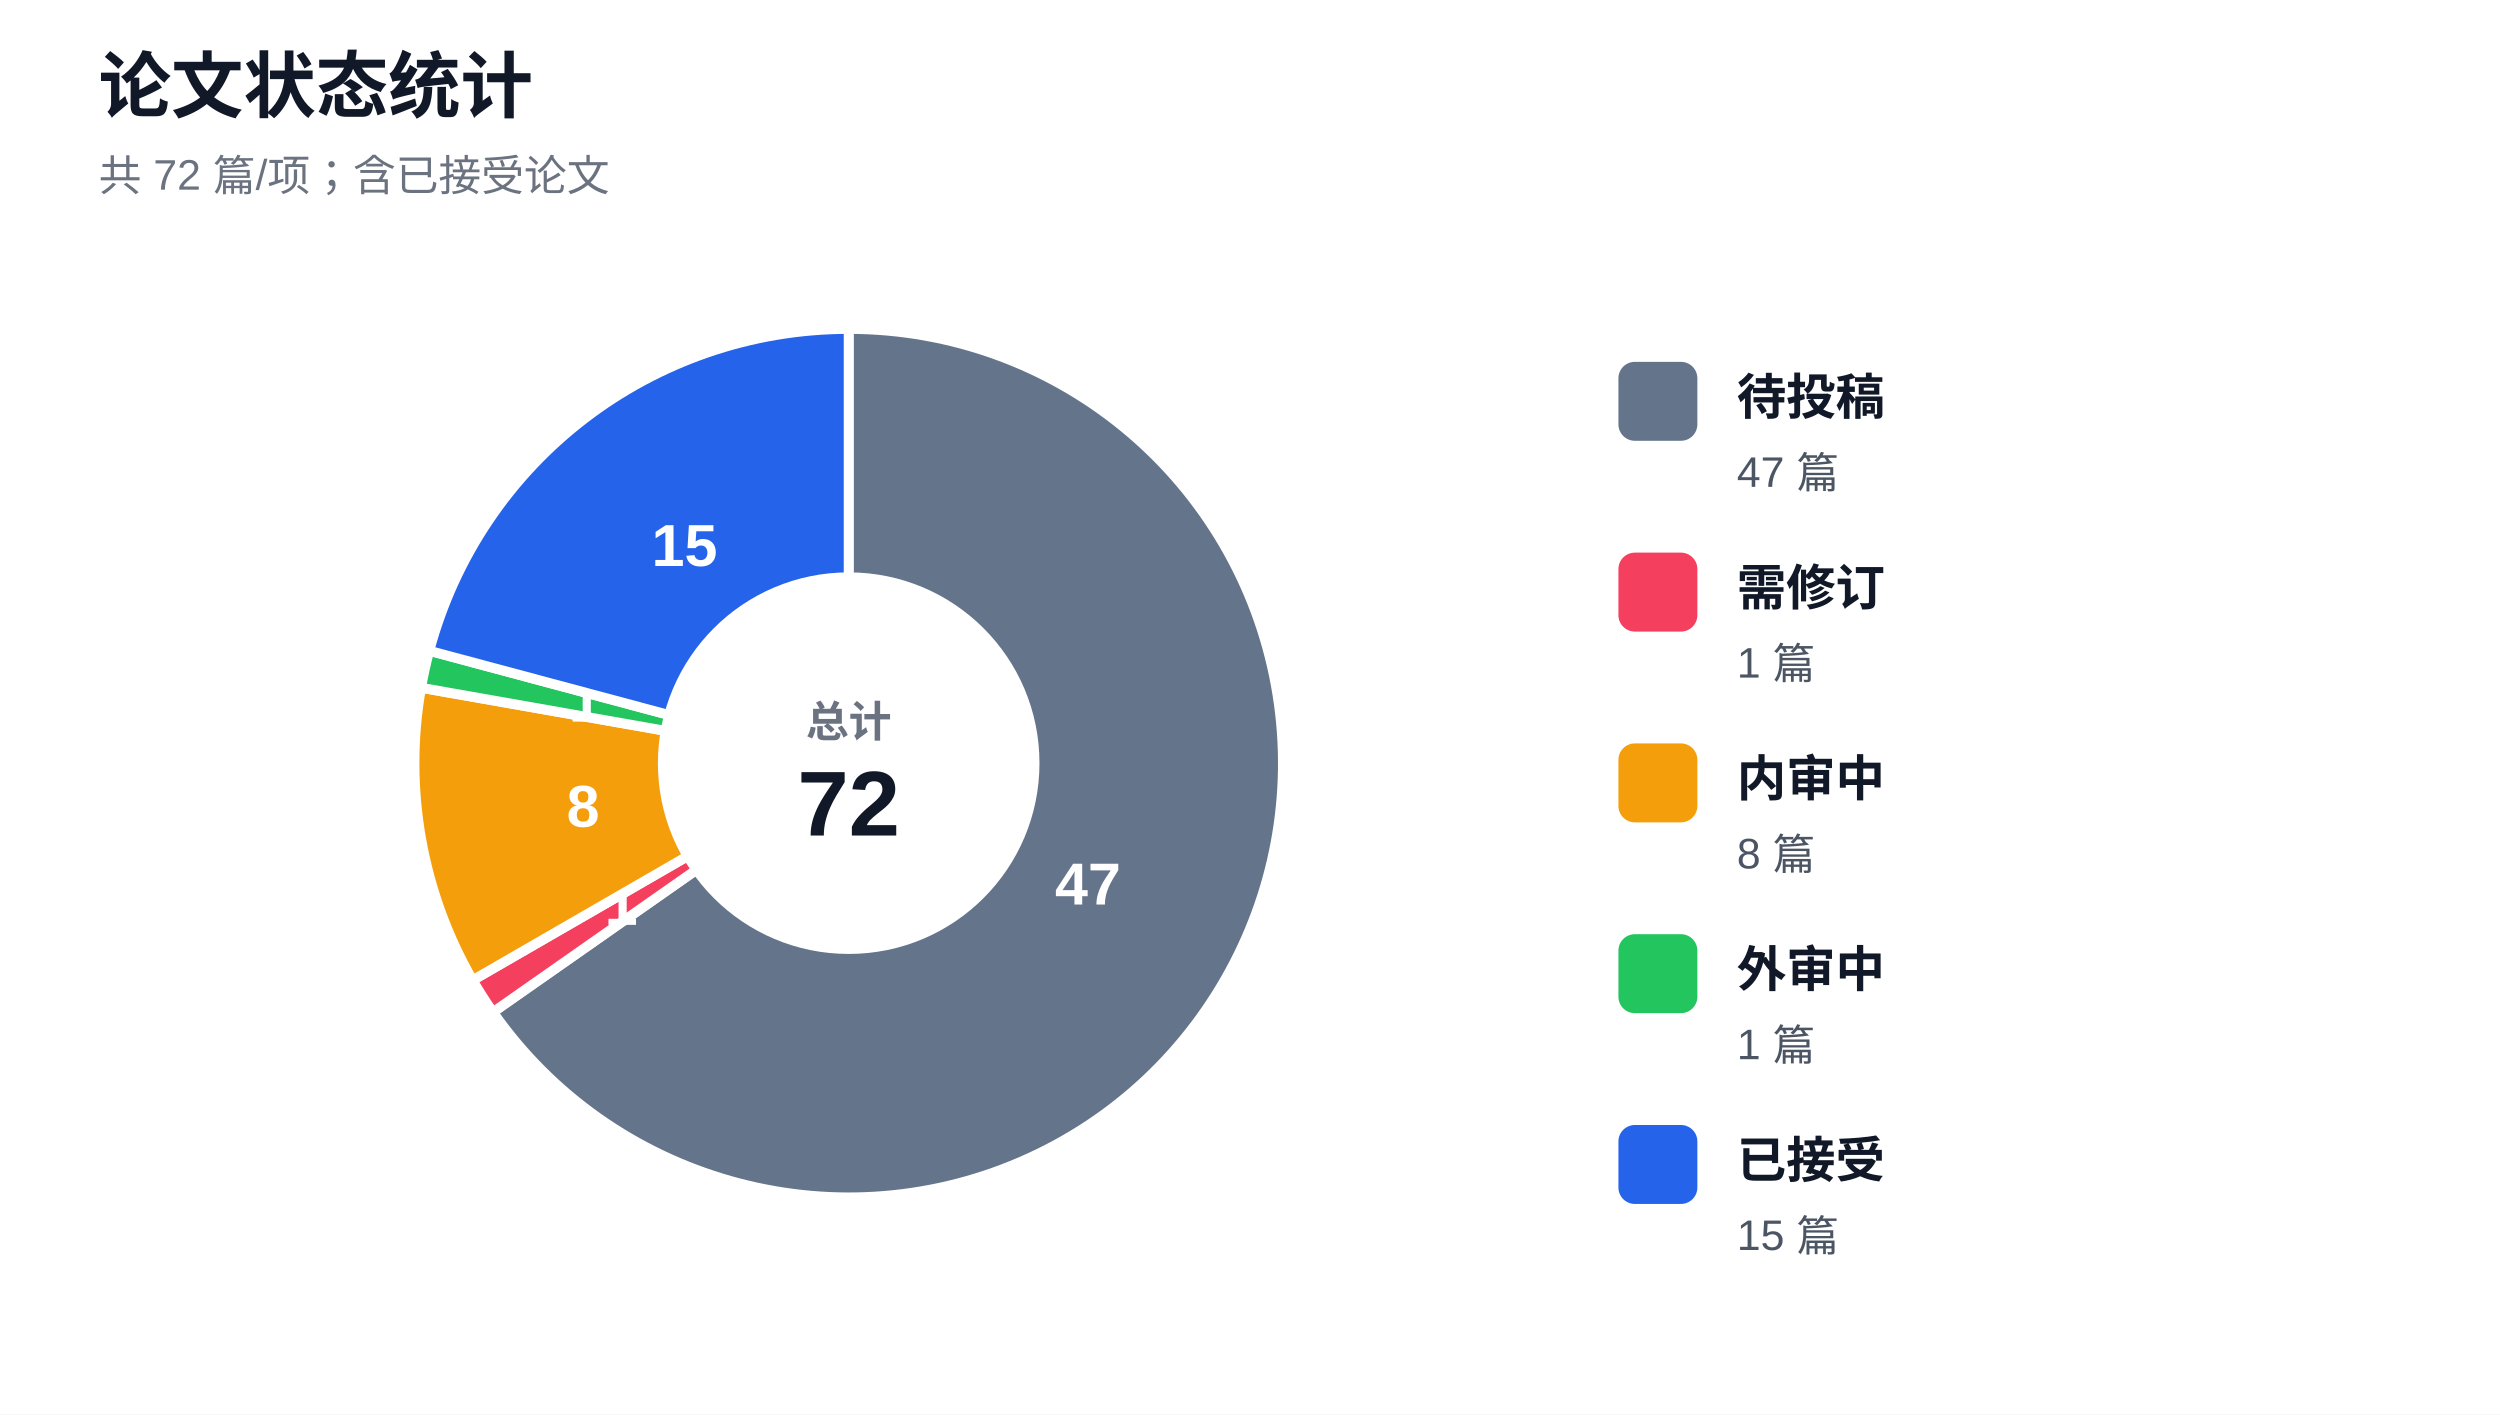
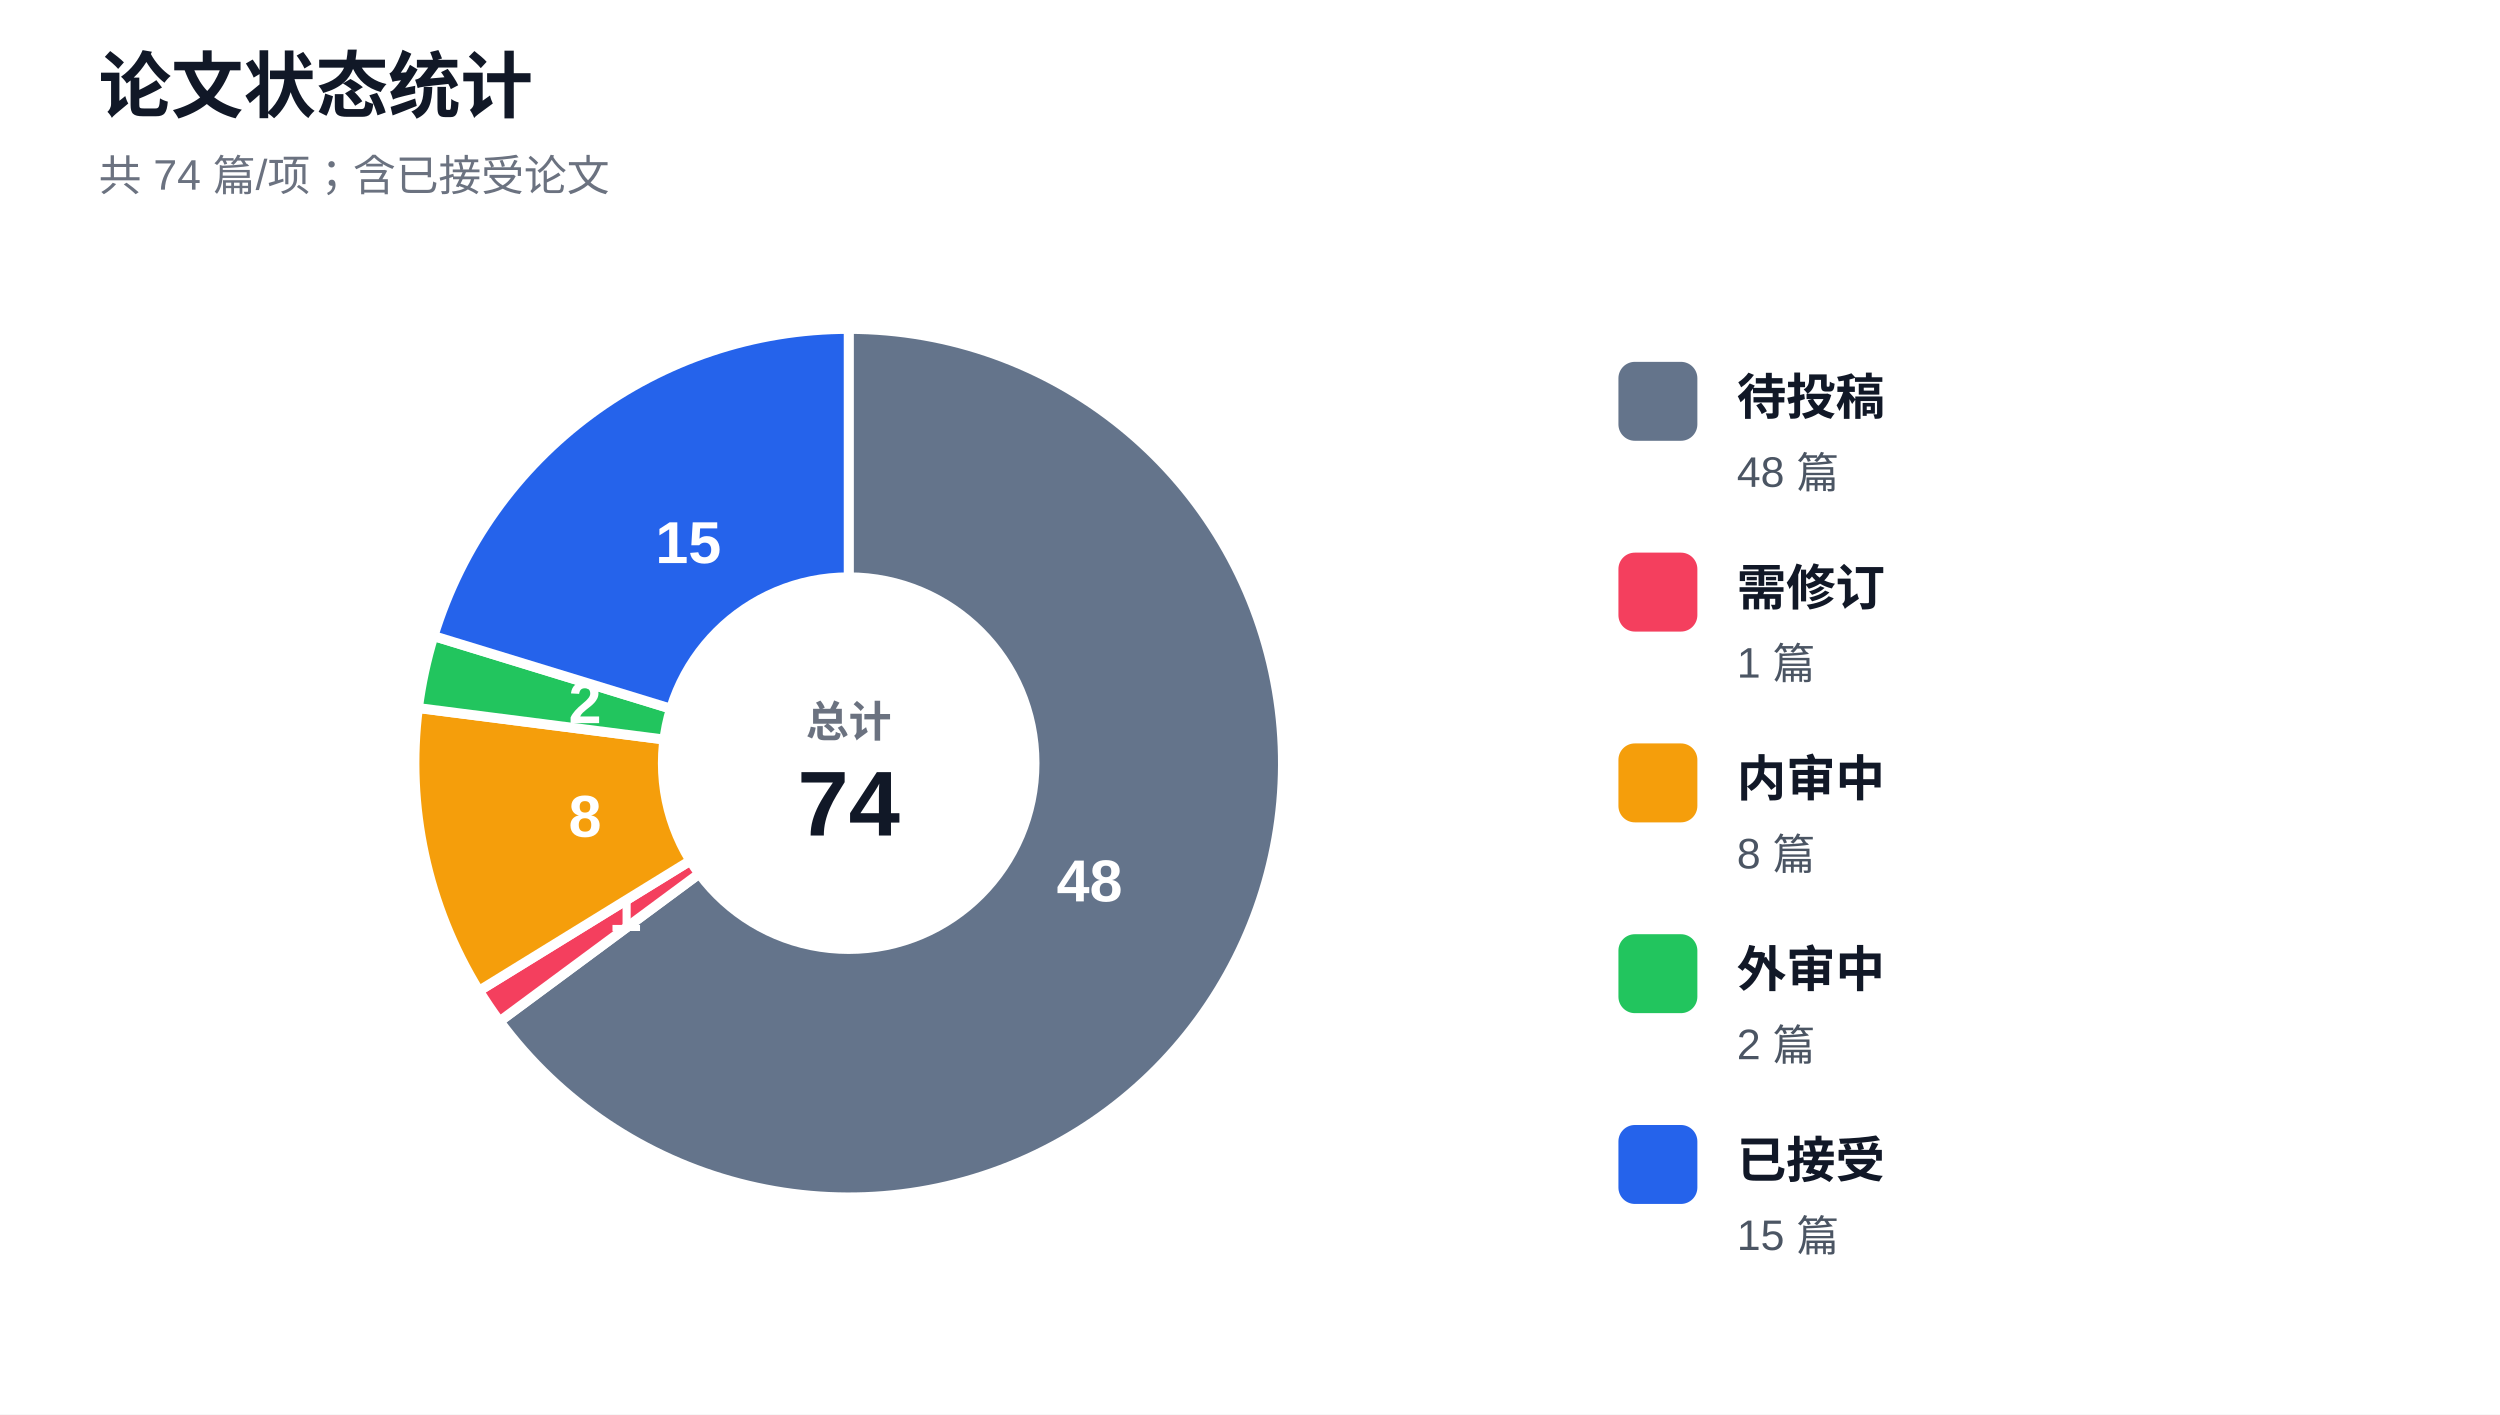
<svg xmlns="http://www.w3.org/2000/svg" width="760" height="430" viewBox="0 0 760 430" role="img" aria-labelledby="title desc">
  <rect width="760" height="430" fill="#ffffff" />
  <text x="30" y="34" fill="#111827" font-family="Arial, Microsoft YaHei, sans-serif" font-size="22" font-weight="700">论文状态统计</text>
-   <text x="30" y="58" fill="#6b7280" font-family="Arial, Microsoft YaHei, sans-serif" font-size="13">共 72 篇/项；含已接受论文</text>
+   <text x="30" y="58" fill="#6b7280" font-family="Arial, Microsoft YaHei, sans-serif" font-size="13">共 74 篇/项；含已接受论文</text>
  <g font-family="Arial, Microsoft YaHei, sans-serif">
-     <path d="M 258 232 L 258 100 A 132 132 0 1 1 149.872 307.712 Z" fill="#64748b" stroke="#ffffff" stroke-width="3" />
-     <text x="330.735" y="269.863" fill="#ffffff" font-size="18" font-weight="800" text-anchor="middle" dominant-baseline="middle">47</text>
-     <path d="M 258 232 L 149.872 307.712 A 132 132 0 0 1 143.685 298 Z" fill="#f43f5e" stroke="#ffffff" stroke-width="3" />
-     <text x="188.842" y="276.059" fill="#ffffff" font-size="18" font-weight="800" text-anchor="middle" dominant-baseline="middle">1</text>
-     <path d="M 258 232 L 143.685 298 A 132 132 0 0 1 128.005 209.078 Z" fill="#f59e0b" stroke="#ffffff" stroke-width="3" />
-     <text x="177.246" y="246.239" fill="#ffffff" font-size="18" font-weight="800" text-anchor="middle" dominant-baseline="middle">8</text>
-     <path d="M 258 232 L 128.005 209.078 A 132 132 0 0 1 130.498 197.836 Z" fill="#22c55e" stroke="#ffffff" stroke-width="3" />
-     <text x="177.944" y="214.252" fill="#ffffff" font-size="18" font-weight="800" text-anchor="middle" dominant-baseline="middle">1</text>
-     <path d="M 258 232 L 130.498 197.836 A 132 132 0 0 1 258 100 Z" fill="#2563eb" stroke="#ffffff" stroke-width="3" />
-     <text x="208.082" y="166.945" fill="#ffffff" font-size="18" font-weight="800" text-anchor="middle" dominant-baseline="middle">15</text>
+     <path d="M 258 232 L 258 100 A 132 132 0 1 1 151.872 310.492 Z" fill="#64748b" stroke="#ffffff" stroke-width="3" />
+     <text x="331.22" y="268.917" fill="#ffffff" font-size="18" font-weight="800" text-anchor="middle" dominant-baseline="middle">48</text>
+     <path d="M 258 232 L 151.872 310.492 A 132 132 0 0 1 145.598 301.209 Z" fill="#f43f5e" stroke="#ffffff" stroke-width="3" />
+     <text x="190.062" y="277.918" fill="#ffffff" font-size="18" font-weight="800" text-anchor="middle" dominant-baseline="middle">1</text>
+     <path d="M 258 232 L 145.598 301.209 A 132 132 0 0 1 127.069 215.234 Z" fill="#f59e0b" stroke="#ffffff" stroke-width="3" />
+     <text x="177.84" y="249.276" fill="#ffffff" font-size="18" font-weight="800" text-anchor="middle" dominant-baseline="middle">8</text>
+     <path d="M 258 232 L 127.069 215.234 A 132 132 0 0 1 131.786 193.347 Z" fill="#22c55e" stroke="#ffffff" stroke-width="3" />
+     <text x="177.84" y="214.724" fill="#ffffff" font-size="18" font-weight="800" text-anchor="middle" dominant-baseline="middle">2</text>
+     <path d="M 258 232 L 131.786 193.347 A 132 132 0 0 1 258 100 Z" fill="#2563eb" stroke="#ffffff" stroke-width="3" />
+     <text x="209.24" y="166.072" fill="#ffffff" font-size="18" font-weight="800" text-anchor="middle" dominant-baseline="middle">15</text>
    <circle cx="258" cy="232" r="58" fill="#ffffff" />
    <text x="258" y="224" fill="#6b7280" font-size="13" font-weight="700" text-anchor="middle">总计</text>
-     <text x="258" y="254" fill="#111827" font-size="28" font-weight="700" text-anchor="middle">72</text>
+     <text x="258" y="254" fill="#111827" font-size="28" font-weight="700" text-anchor="middle">74</text>
  </g>
  <g font-family="Arial, Microsoft YaHei, sans-serif">
    <rect x="492" y="110" width="24" height="24" rx="5" fill="#64748b" />
    <text x="528" y="126" fill="#111827" font-size="15" font-weight="700">待投稿</text>
-     <text x="528" y="148" fill="#4b5563" font-size="13">47 篇</text>
+     <text x="528" y="148" fill="#4b5563" font-size="13">48 篇</text>
    <rect x="492" y="168" width="24" height="24" rx="5" fill="#f43f5e" />
    <text x="528" y="184" fill="#111827" font-size="15" font-weight="700">需修订</text>
    <text x="528" y="206" fill="#4b5563" font-size="13">1 篇</text>
    <rect x="492" y="226" width="24" height="24" rx="5" fill="#f59e0b" />
    <text x="528" y="242" fill="#111827" font-size="15" font-weight="700">内审中</text>
    <text x="528" y="264" fill="#4b5563" font-size="13">8 篇</text>
    <rect x="492" y="284" width="24" height="24" rx="5" fill="#22c55e" />
    <text x="528" y="300" fill="#111827" font-size="15" font-weight="700">外审中</text>
-     <text x="528" y="322" fill="#4b5563" font-size="13">1 篇</text>
+     <text x="528" y="322" fill="#4b5563" font-size="13">2 篇</text>
    <rect x="492" y="342" width="24" height="24" rx="5" fill="#2563eb" />
    <text x="528" y="358" fill="#111827" font-size="15" font-weight="700">已接受</text>
    <text x="528" y="380" fill="#4b5563" font-size="13">15 篇</text>
  </g>
</svg>
